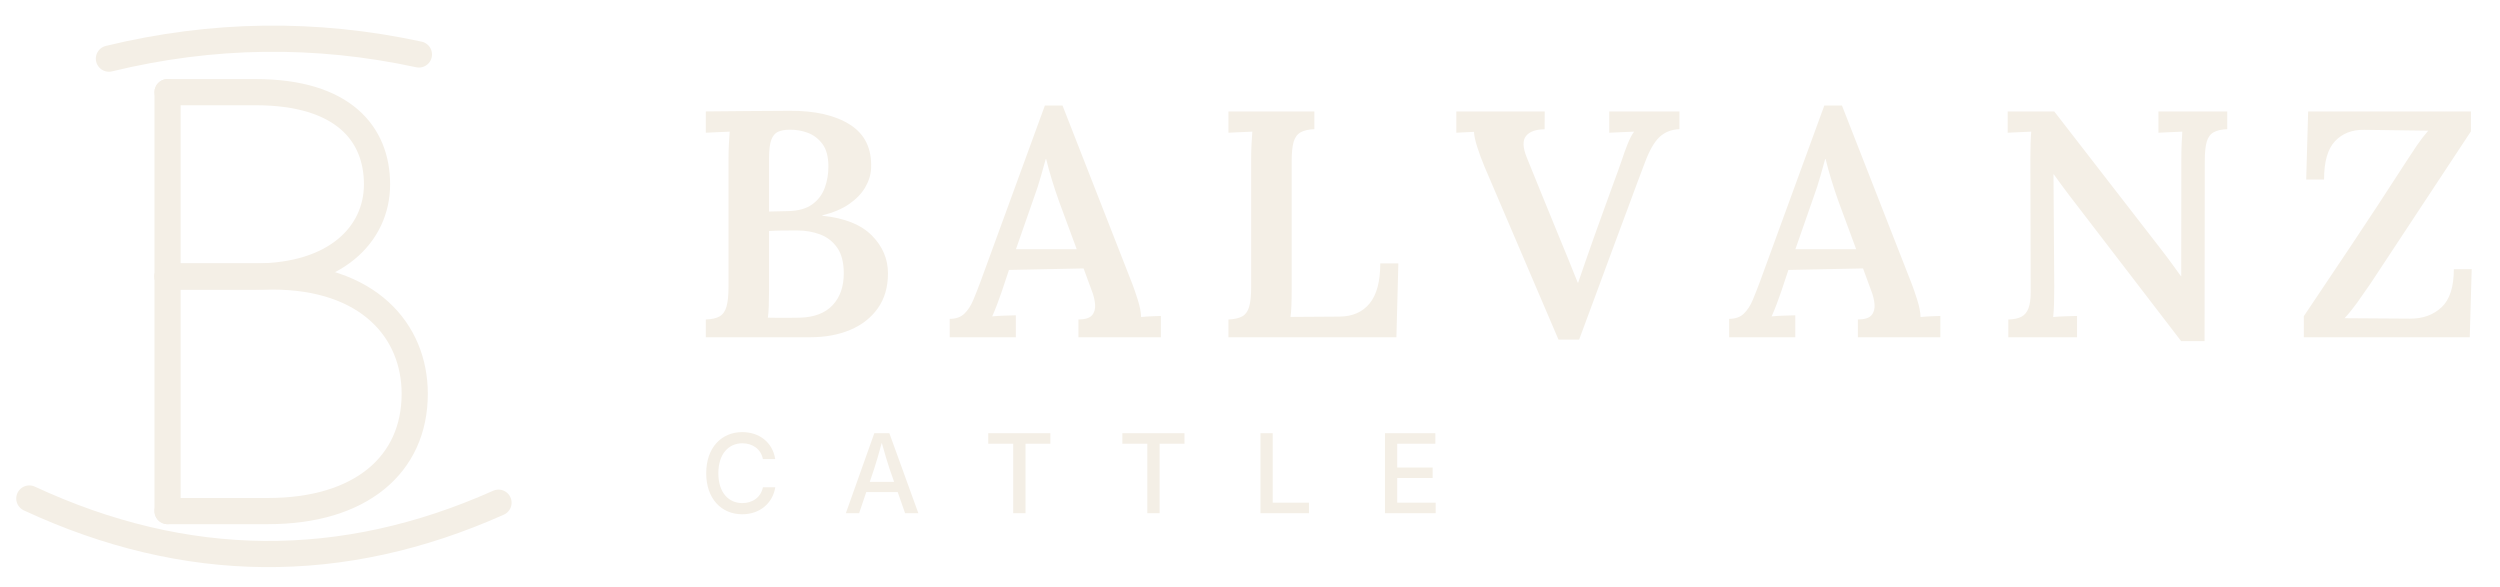
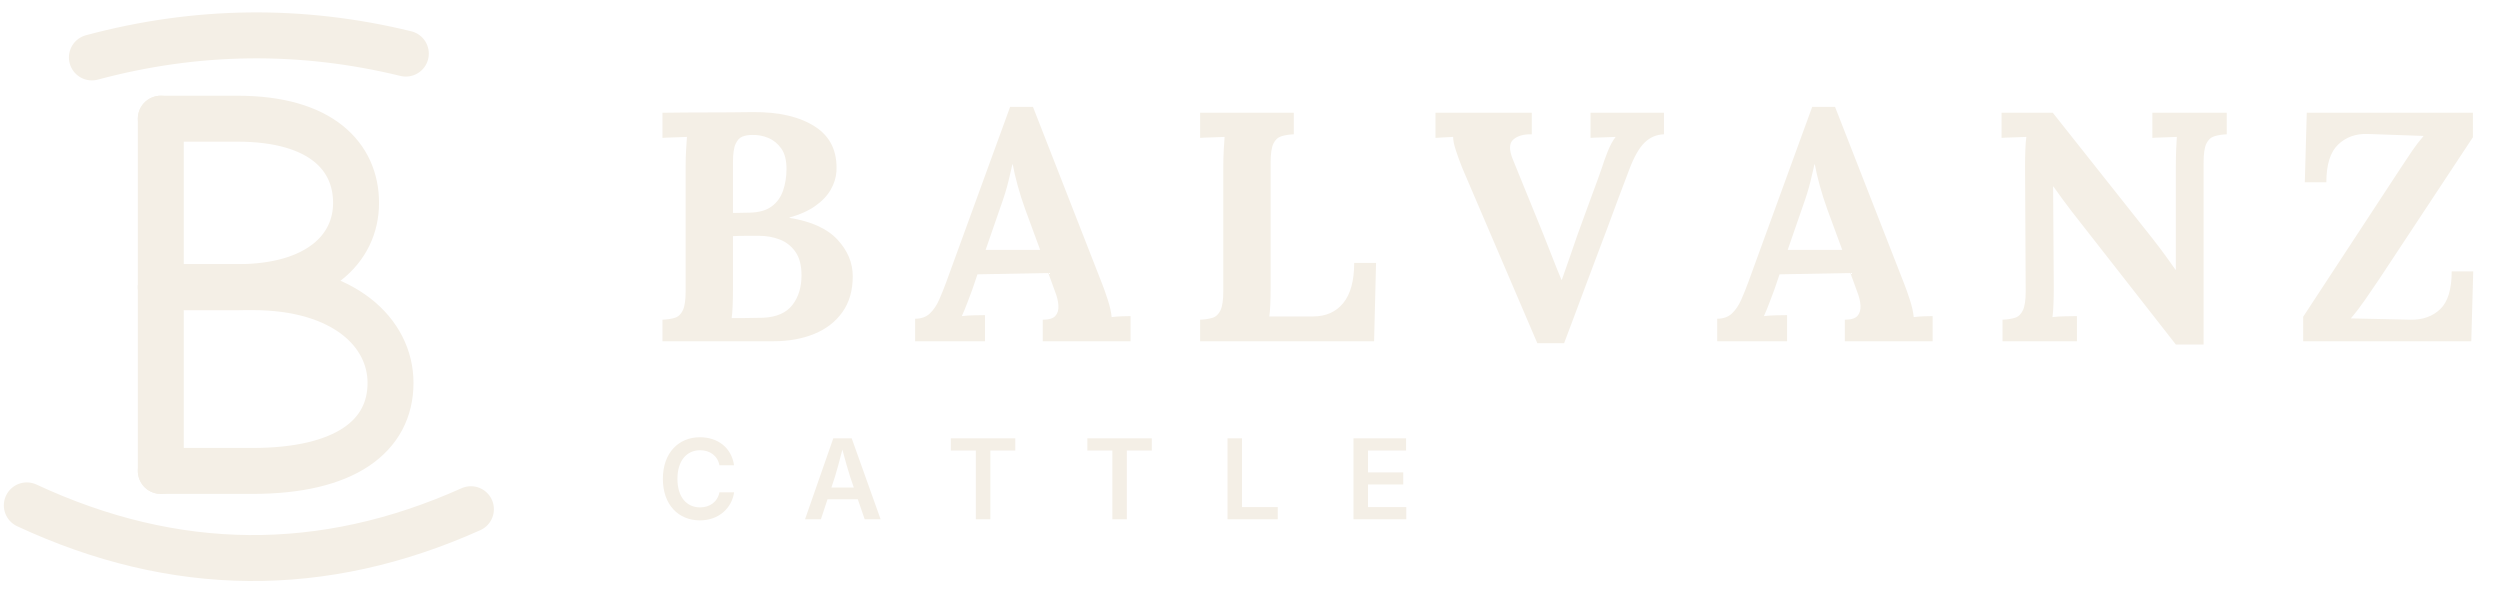
- <svg xmlns="http://www.w3.org/2000/svg" viewBox="0 0 682 160" role="img" aria-label="Balvanz Cattle">
-   <g transform="scale(0.5714)" style="color:#f4efe6">
-     <g fill="none" stroke="#f4efe6" stroke-width="12.5" stroke-linecap="round" stroke-linejoin="round">
-       <path d="M52 28 Q126 10 200 26" />
-       <path d="M80 44 V244" />
-       <path d="M80 44 H122 C164 44 180 64 180 88 C180 112 160 132 122 132 H80" />
-       <path d="M80 132 H130 C176 132 198 158 198 188 C198 222 172 244 128 244 H80" />
-       <path d="M14 238 Q126 290 238 240" />
+ <svg xmlns="http://www.w3.org/2000/svg" viewBox="0 0 674 160" role="img" aria-label="Balvanz Cattle">
+   <g transform="scale(0.5161)" style="color:#f4efe6">
+     <g fill="none" stroke="#f4efe6" stroke-width="24" stroke-linecap="round" stroke-linejoin="round">
+       <path d="M48 30 Q130 8 212 28" />
+       <path d="M84 62 V246" />
+       <path d="M84 62 H124 C168 62 186 82 186 106 C186 130 166 150 124 150 H84" />
+       <path d="M84 150 H132 C180 150 204 174 204 200 C204 228 180 246 132 246 H84" />
+       <path d="M14 264 Q130 318 246 266" />
    </g>
  </g>
-   <path transform="translate(188.0 92)" fill="#f4efe6" d="M4.547 0.0V-4.84Q7.011 -4.928 8.331 -5.705Q9.651 -6.483 10.193 -8.375Q10.736 -10.267 10.736 -13.699V-48.488Q10.736 -50.864 10.853 -52.903Q10.971 -54.941 11.059 -56.085Q9.592 -55.997 7.656 -55.939Q5.72 -55.88 4.547 -55.792V-61.6Q10.208 -61.688 15.913 -61.703Q21.619 -61.717 27.427 -61.776Q37.869 -61.835 43.927 -57.963Q49.984 -54.091 49.632 -46.083Q49.515 -43.443 48.033 -40.891Q46.552 -38.339 43.633 -36.329Q40.715 -34.32 36.344 -33.264V-33.147Q45.437 -32.208 49.837 -27.764Q54.237 -23.32 54.237 -17.424Q54.237 -11.821 51.48 -7.92Q48.723 -4.019 43.941 -2.009Q39.16 0.0 33.059 0.0ZM21.472 -5.339Q22.997 -5.309 24.596 -5.295Q26.195 -5.28 27.705 -5.309Q29.216 -5.339 30.272 -5.339Q36.109 -5.515 39.145 -8.756Q42.181 -11.997 42.181 -17.424Q42.181 -21.912 40.363 -24.464Q38.544 -27.016 35.669 -28.072Q32.795 -29.128 29.568 -29.128Q27.221 -29.128 25.447 -29.113Q23.672 -29.099 21.795 -28.981V-12.789Q21.795 -10.413 21.721 -8.448Q21.648 -6.483 21.472 -5.339ZM21.795 -34.291 26.987 -34.408Q31.123 -34.496 33.528 -36.212Q35.933 -37.928 36.975 -40.715Q38.016 -43.501 37.987 -46.699Q37.957 -50.629 36.329 -52.771Q34.701 -54.912 32.296 -55.792Q29.891 -56.672 27.397 -56.613Q25.491 -56.613 24.259 -56.056Q23.027 -55.499 22.411 -53.856Q21.795 -52.213 21.795 -48.84Z M71.083 0.0V-5.016Q73.605 -5.016 75.072 -6.424Q76.539 -7.832 77.521 -10.179Q78.504 -12.525 79.56 -15.371L97.043 -63.213H101.853L120.891 -14.549Q121.477 -13.053 122.357 -10.296Q123.237 -7.539 123.296 -5.515Q124.792 -5.661 126.2 -5.72Q127.608 -5.779 128.693 -5.808V0.0H106.195V-4.84Q108.952 -4.869 109.92 -6.013Q110.888 -7.157 110.741 -8.976Q110.595 -10.795 109.803 -12.789L107.603 -18.773L87.245 -18.363L85.28 -12.467Q84.781 -11 84.063 -9.093Q83.344 -7.187 82.669 -5.691Q84.195 -5.837 86.087 -5.896Q87.979 -5.955 89.123 -5.984V0.0ZM89.152 -24.024H105.725L100.944 -36.96Q99.859 -39.981 98.935 -43.017Q98.011 -46.053 97.395 -48.605H97.277Q96.749 -46.787 95.972 -43.971Q95.195 -41.155 93.875 -37.547Z M147.123 0.0V-4.84Q149.587 -4.957 150.907 -5.705Q152.227 -6.453 152.769 -8.316Q153.312 -10.179 153.312 -13.552V-48.693Q153.312 -50.864 153.429 -52.873Q153.547 -54.883 153.635 -56.085Q152.168 -55.997 150.232 -55.939Q148.296 -55.88 147.123 -55.792V-61.6H170.56V-56.76Q168.184 -56.672 166.82 -55.909Q165.456 -55.147 164.913 -53.328Q164.371 -51.509 164.371 -48.048V-12.995Q164.371 -10.619 164.297 -8.653Q164.224 -6.688 164.048 -5.544L177.395 -5.632Q182.704 -5.661 185.623 -9.211Q188.541 -12.76 188.541 -20.152H193.469L192.941 0.0Z M237.155 0.645 217.003 -46.464Q215.771 -49.427 214.979 -51.935Q214.187 -54.443 214.099 -56.027Q212.749 -55.939 211.547 -55.909Q210.344 -55.88 209.288 -55.792V-61.6H233.4L233.371 -56.731Q229.733 -56.701 228.296 -54.897Q226.859 -53.093 228.501 -49.045Q230.555 -44.029 232.549 -39.072Q234.544 -34.115 236.685 -28.952Q238.387 -24.845 239.751 -21.487Q241.115 -18.128 242.405 -14.901H242.523Q243.491 -17.688 244.561 -20.797Q245.632 -23.907 246.805 -27.192Q248.448 -31.709 249.783 -35.464Q251.117 -39.219 252.32 -42.445Q253.523 -45.672 254.52 -48.576Q255.077 -50.336 255.957 -52.565Q256.837 -54.795 257.776 -56.085Q256.28 -55.997 254.256 -55.939Q252.232 -55.88 251 -55.792V-61.6H270.155V-56.76Q266.869 -56.643 264.713 -54.619Q262.557 -52.595 260.709 -47.608Q259.653 -44.88 258.597 -42.02Q257.541 -39.16 256.368 -35.992Q255.195 -32.824 253.816 -29.142Q252.437 -25.461 250.809 -21.032Q249.181 -16.602 247.201 -11.264Q245.221 -5.925 242.787 0.645Z M283.715 0.0V-5.016Q286.237 -5.016 287.704 -6.424Q289.171 -7.832 290.153 -10.179Q291.136 -12.525 292.192 -15.371L309.675 -63.213H314.485L333.523 -14.549Q334.109 -13.053 334.989 -10.296Q335.869 -7.539 335.928 -5.515Q337.424 -5.661 338.832 -5.72Q340.24 -5.779 341.325 -5.808V0.0H318.827V-4.84Q321.584 -4.869 322.552 -6.013Q323.52 -7.157 323.373 -8.976Q323.227 -10.795 322.435 -12.789L320.235 -18.773L299.877 -18.363L297.912 -12.467Q297.413 -11 296.695 -9.093Q295.976 -7.187 295.301 -5.691Q296.827 -5.837 298.719 -5.896Q300.611 -5.955 301.755 -5.984V0.0ZM301.784 -24.024H318.357L313.576 -36.96Q312.491 -39.981 311.567 -43.017Q310.643 -46.053 310.027 -48.605H309.909Q309.381 -46.787 308.604 -43.971Q307.827 -41.155 306.507 -37.547Z M407.011 1.056 376.533 -38.661Q375.507 -40.01 374.436 -41.462Q373.365 -42.914 372.28 -44.44H372.192L372.397 -13.699Q372.397 -11.381 372.339 -9.181Q372.28 -6.981 372.104 -5.515Q373.571 -5.661 375.536 -5.72Q377.501 -5.779 378.616 -5.808V0.0H359.872V-4.84Q362.131 -4.899 363.436 -5.588Q364.741 -6.277 365.357 -7.876Q365.973 -9.475 365.973 -12.261L365.885 -48.84Q365.885 -50.923 365.944 -52.888Q366.003 -54.853 366.12 -56.085Q364.712 -55.997 362.776 -55.939Q360.84 -55.88 359.696 -55.792V-61.6H372.397L401.349 -24.23Q403.197 -21.854 404.532 -20.006Q405.867 -18.157 406.952 -16.661H407.04L407.069 -48.693Q407.069 -50.864 407.157 -52.873Q407.245 -54.883 407.333 -56.085Q405.867 -55.997 403.931 -55.939Q401.995 -55.88 400.821 -55.792V-61.6H419.595V-56.76Q417.219 -56.672 415.869 -55.909Q414.52 -55.147 413.992 -53.328Q413.464 -51.509 413.464 -48.048L413.405 1.056Z M440.488 0.0V-5.749Q446.531 -14.755 453.468 -25.124Q460.405 -35.493 468.443 -47.96Q469.968 -50.336 471.361 -52.375Q472.755 -54.413 474.427 -56.349L456.915 -56.584Q451.957 -56.643 448.98 -53.475Q446.003 -50.307 446.003 -43.032H441.133L441.661 -61.6H486.072V-56.173L458.645 -14.608Q456.768 -11.851 455.096 -9.519Q453.424 -7.187 451.605 -5.192L469.469 -5.075Q474.691 -5.045 478.049 -8.169Q481.408 -11.293 481.408 -18.568H486.277L485.749 0.0Z" />
-   <path transform="translate(191.0 140)" fill="#f4efe6" d="M11.484 0.293C16.304 0.293 19.819 -2.754 20.493 -7.075H17.124C16.567 -4.292 14.238 -2.754 11.514 -2.754C7.778 -2.754 4.966 -5.596 4.966 -10.898C4.966 -16.172 7.764 -19.072 11.514 -19.072C14.238 -19.072 16.567 -17.549 17.124 -14.766H20.479C19.746 -19.395 16.084 -22.119 11.484 -22.119C5.83 -22.119 1.655 -17.9 1.655 -10.898C1.655 -3.926 5.815 0.293 11.484 0.293Z M39.749 0.0H43.367L45.315 -5.757H53.899L55.906 0.0H59.524L51.614 -21.826H47.513ZM46.268 -8.54 47.483 -12.144C48.025 -13.813 48.699 -16.084 49.549 -19.204C50.413 -16.113 51.072 -13.887 51.658 -12.144L52.918 -8.54Z M78.59 -18.955H85.401V0.0H88.756V-18.955H95.538V-21.826H78.59Z M115.175 -18.955H121.986V0.0H125.341V-18.955H132.123V-21.826H115.175Z M152.858 0.0H166.086V-2.871H156.198V-21.826H152.858Z M186.821 0.0H200.649V-2.871H190.161V-9.595H199.829V-12.451H190.161V-18.955H200.562V-21.826H186.821Z" />
+   <path transform="translate(174.2 92)" fill="#f4efe6" d="M4.4 0.0V-5.808Q6.424 -5.896 7.788 -6.336Q9.152 -6.776 9.9 -8.36Q10.648 -9.944 10.648 -13.464V-47.168Q10.648 -49.544 10.78 -51.744Q10.912 -53.944 11.0 -55.088Q9.592 -55.0 7.48 -54.956Q5.368 -54.912 4.4 -54.824V-61.6Q10.472 -61.688 16.588 -61.688Q22.704 -61.688 28.776 -61.776Q39.336 -61.864 45.54 -57.86Q51.744 -53.856 51.304 -45.76Q51.128 -43.208 49.72 -40.788Q48.312 -38.368 45.54 -36.432Q42.768 -34.496 38.632 -33.352V-33.264Q47.432 -31.856 51.568 -27.412Q55.704 -22.968 55.704 -17.512Q55.704 -11.792 52.932 -7.876Q50.16 -3.96 45.32 -1.98Q40.48 0.0 34.32 0.0ZM23.056 -6.248Q24.64 -6.248 26.048 -6.248Q27.456 -6.248 28.864 -6.292Q30.272 -6.336 31.592 -6.336Q36.96 -6.6 39.424 -9.768Q41.888 -12.936 41.888 -17.776Q41.888 -21.824 40.216 -24.156Q38.544 -26.488 35.948 -27.456Q33.352 -28.424 30.536 -28.424Q28.336 -28.424 26.752 -28.424Q25.168 -28.424 23.408 -28.336V-13.992Q23.408 -11.616 23.32 -9.504Q23.232 -7.392 23.056 -6.248ZM23.408 -34.584 27.984 -34.672Q31.68 -34.76 33.836 -36.344Q35.992 -37.928 36.916 -40.612Q37.84 -43.296 37.84 -46.464Q37.84 -49.984 36.432 -51.964Q35.024 -53.944 32.912 -54.824Q30.8 -55.704 28.512 -55.616Q27.104 -55.616 25.96 -55.176Q24.816 -54.736 24.112 -53.196Q23.408 -51.656 23.408 -48.224Z M72.52 0.0V-6.072Q74.984 -6.072 76.48 -7.48Q77.976 -8.888 78.988 -11.176Q80.0 -13.464 80.968 -16.104L98.128 -63.184H104.288L123.032 -15.224Q123.56 -13.904 124.44 -11.22Q125.32 -8.536 125.496 -6.512Q126.992 -6.688 128.356 -6.732Q129.72 -6.776 130.6 -6.776V0.0H106.928V-5.808Q109.392 -5.808 110.316 -6.82Q111.24 -7.832 111.152 -9.592Q111.064 -11.352 110.184 -13.552L108.424 -18.392L89.328 -18.04L87.92 -13.904Q87.48 -12.76 86.644 -10.516Q85.808 -8.272 85.104 -6.776Q86.512 -6.952 88.492 -6.996Q90.472 -7.04 91.352 -7.04V0.0ZM91.528 -24.64H106.224L102.176 -35.64Q101.032 -38.808 100.152 -42.02Q99.272 -45.232 98.832 -47.696H98.744Q98.392 -46.2 97.688 -43.208Q96.984 -40.216 95.488 -36.08Z M149.352 0.0V-5.808Q151.376 -5.896 152.74 -6.336Q154.104 -6.776 154.852 -8.36Q155.6 -9.944 155.6 -13.464V-47.168Q155.6 -49.544 155.732 -51.744Q155.864 -53.944 155.952 -55.088Q154.544 -55.0 152.432 -54.956Q150.32 -54.912 149.352 -54.824V-61.6H174.608V-55.792Q172.672 -55.704 171.264 -55.264Q169.856 -54.824 169.108 -53.284Q168.36 -51.744 168.36 -48.136V-14.432Q168.36 -12.056 168.272 -9.944Q168.184 -7.832 168.008 -6.688H179.8Q184.992 -6.688 187.94 -10.296Q190.888 -13.904 190.888 -21.12H196.784L196.256 0.0Z M240.264 0.528 220.024 -46.728Q219.144 -48.928 218.352 -51.304Q217.56 -53.68 217.56 -55.088Q216.152 -55.0 214.964 -54.956Q213.776 -54.912 212.808 -54.824V-61.6H238.768V-55.792Q235.512 -55.88 233.796 -54.384Q232.08 -52.888 233.664 -49.016Q235.688 -44.088 237.712 -39.072Q239.736 -34.056 241.76 -29.128Q243.256 -25.432 244.312 -22.66Q245.368 -19.888 246.776 -16.544H246.864Q247.832 -19.184 248.932 -22.44Q250.032 -25.696 251.088 -28.688Q252.232 -31.768 253.332 -34.848Q254.432 -37.928 255.576 -40.964Q256.72 -44.0 257.776 -47.08Q258.216 -48.576 259.228 -51.128Q260.24 -53.68 261.384 -55.088Q259.976 -55.0 257.776 -54.956Q255.576 -54.912 254.608 -54.824V-61.6H274.408V-55.792Q271.416 -55.704 269.216 -53.592Q267.016 -51.48 265.08 -46.376Q263.584 -42.504 262.132 -38.588Q260.68 -34.672 259.228 -30.756Q257.776 -26.84 256.28 -22.924Q254.784 -19.008 253.332 -15.092Q251.88 -11.176 250.428 -7.304Q248.976 -3.432 247.48 0.528Z M288.76 0.0V-6.072Q291.224 -6.072 292.72 -7.48Q294.216 -8.888 295.228 -11.176Q296.24 -13.464 297.208 -16.104L314.368 -63.184H320.528L339.272 -15.224Q339.8 -13.904 340.68 -11.22Q341.56 -8.536 341.736 -6.512Q343.232 -6.688 344.596 -6.732Q345.96 -6.776 346.84 -6.776V0.0H323.168V-5.808Q325.632 -5.808 326.556 -6.82Q327.48 -7.832 327.392 -9.592Q327.304 -11.352 326.424 -13.552L324.664 -18.392L305.568 -18.04L304.16 -13.904Q303.72 -12.76 302.884 -10.516Q302.048 -8.272 301.344 -6.776Q302.752 -6.952 304.732 -6.996Q306.712 -7.04 307.592 -7.04V0.0ZM307.768 -24.64H322.464L318.416 -35.64Q317.272 -38.808 316.392 -42.02Q315.512 -45.232 315.072 -47.696H314.984Q314.632 -46.2 313.928 -43.208Q313.224 -40.216 311.728 -36.08Z M412.408 0.88 384.248 -35.112Q383.104 -36.608 381.872 -38.28Q380.64 -39.952 379.408 -41.712H379.32L379.496 -14.432Q379.496 -12.056 379.408 -9.856Q379.32 -7.656 379.144 -6.512Q380.552 -6.688 382.708 -6.732Q384.864 -6.776 385.744 -6.776V0.0H365.68V-5.808Q367.704 -5.896 369.068 -6.336Q370.432 -6.776 371.18 -8.36Q371.928 -9.944 371.928 -13.464L371.752 -47.168Q371.752 -49.544 371.84 -51.744Q371.928 -53.944 372.104 -55.088Q370.696 -55.0 368.54 -54.956Q366.384 -54.912 365.416 -54.824V-61.6H379.232L406.16 -27.632Q408.36 -24.816 409.812 -22.792Q411.264 -20.768 412.32 -19.272H412.408V-47.168Q412.408 -49.544 412.496 -51.744Q412.584 -53.944 412.672 -55.088Q411.264 -55.0 409.152 -54.956Q407.04 -54.912 406.072 -54.824V-61.6H426.136V-55.792Q424.2 -55.704 422.792 -55.264Q421.384 -54.824 420.636 -53.284Q419.888 -51.744 419.888 -48.136V0.88Z M446.736 0.0V-6.6Q453.336 -16.632 459.892 -26.664Q466.448 -36.696 473.048 -46.728Q474.72 -49.28 476.128 -51.348Q477.536 -53.416 479.208 -55.352L464.16 -55.88Q459.32 -56.056 456.152 -53.02Q452.984 -49.984 452.984 -42.856H447.176L447.704 -61.6H492.496V-55.0L467.152 -16.632Q465.304 -13.904 463.456 -11.22Q461.608 -8.536 459.584 -6.16L475.688 -5.808Q480.616 -5.72 483.696 -8.668Q486.776 -11.616 486.776 -18.832H492.584L492.056 0.0Z" />
+   <path transform="translate(177.2 140)" fill="#f4efe6" d="M11.499 0.293C16.655 0.293 20.112 -3.091 20.713 -7.266H16.758C16.26 -4.688 14.15 -3.208 11.543 -3.208C7.998 -3.208 5.435 -5.889 5.435 -10.898C5.435 -15.85 7.983 -18.618 11.558 -18.618C14.165 -18.618 16.274 -17.139 16.758 -14.561H20.698C20.01 -19.336 16.289 -22.119 11.499 -22.119C5.801 -22.119 1.509 -17.959 1.509 -10.898C1.509 -3.867 5.757 0.293 11.499 0.293Z M39.837 0.0H44.114L45.901 -5.405H54.061L55.921 0.0H60.213L52.42 -21.826H47.454ZM46.941 -8.555 47.864 -11.338C48.465 -13.286 49.124 -15.732 49.9 -18.779C50.706 -15.762 51.395 -13.345 52.039 -11.338L52.991 -8.555Z M79.146 -18.53H85.885V0.0H89.796V-18.53H96.52V-21.826H79.146Z M115.951 -18.53H122.689V0.0H126.601V-18.53H133.324V-21.826H115.951Z M153.737 0.0H167.287V-3.296H157.648V-21.826H153.737Z M187.7 0.0H201.938V-3.296H191.611V-9.39H201.118V-12.642H191.611V-18.53H201.88V-21.826H187.7Z" />
</svg>
